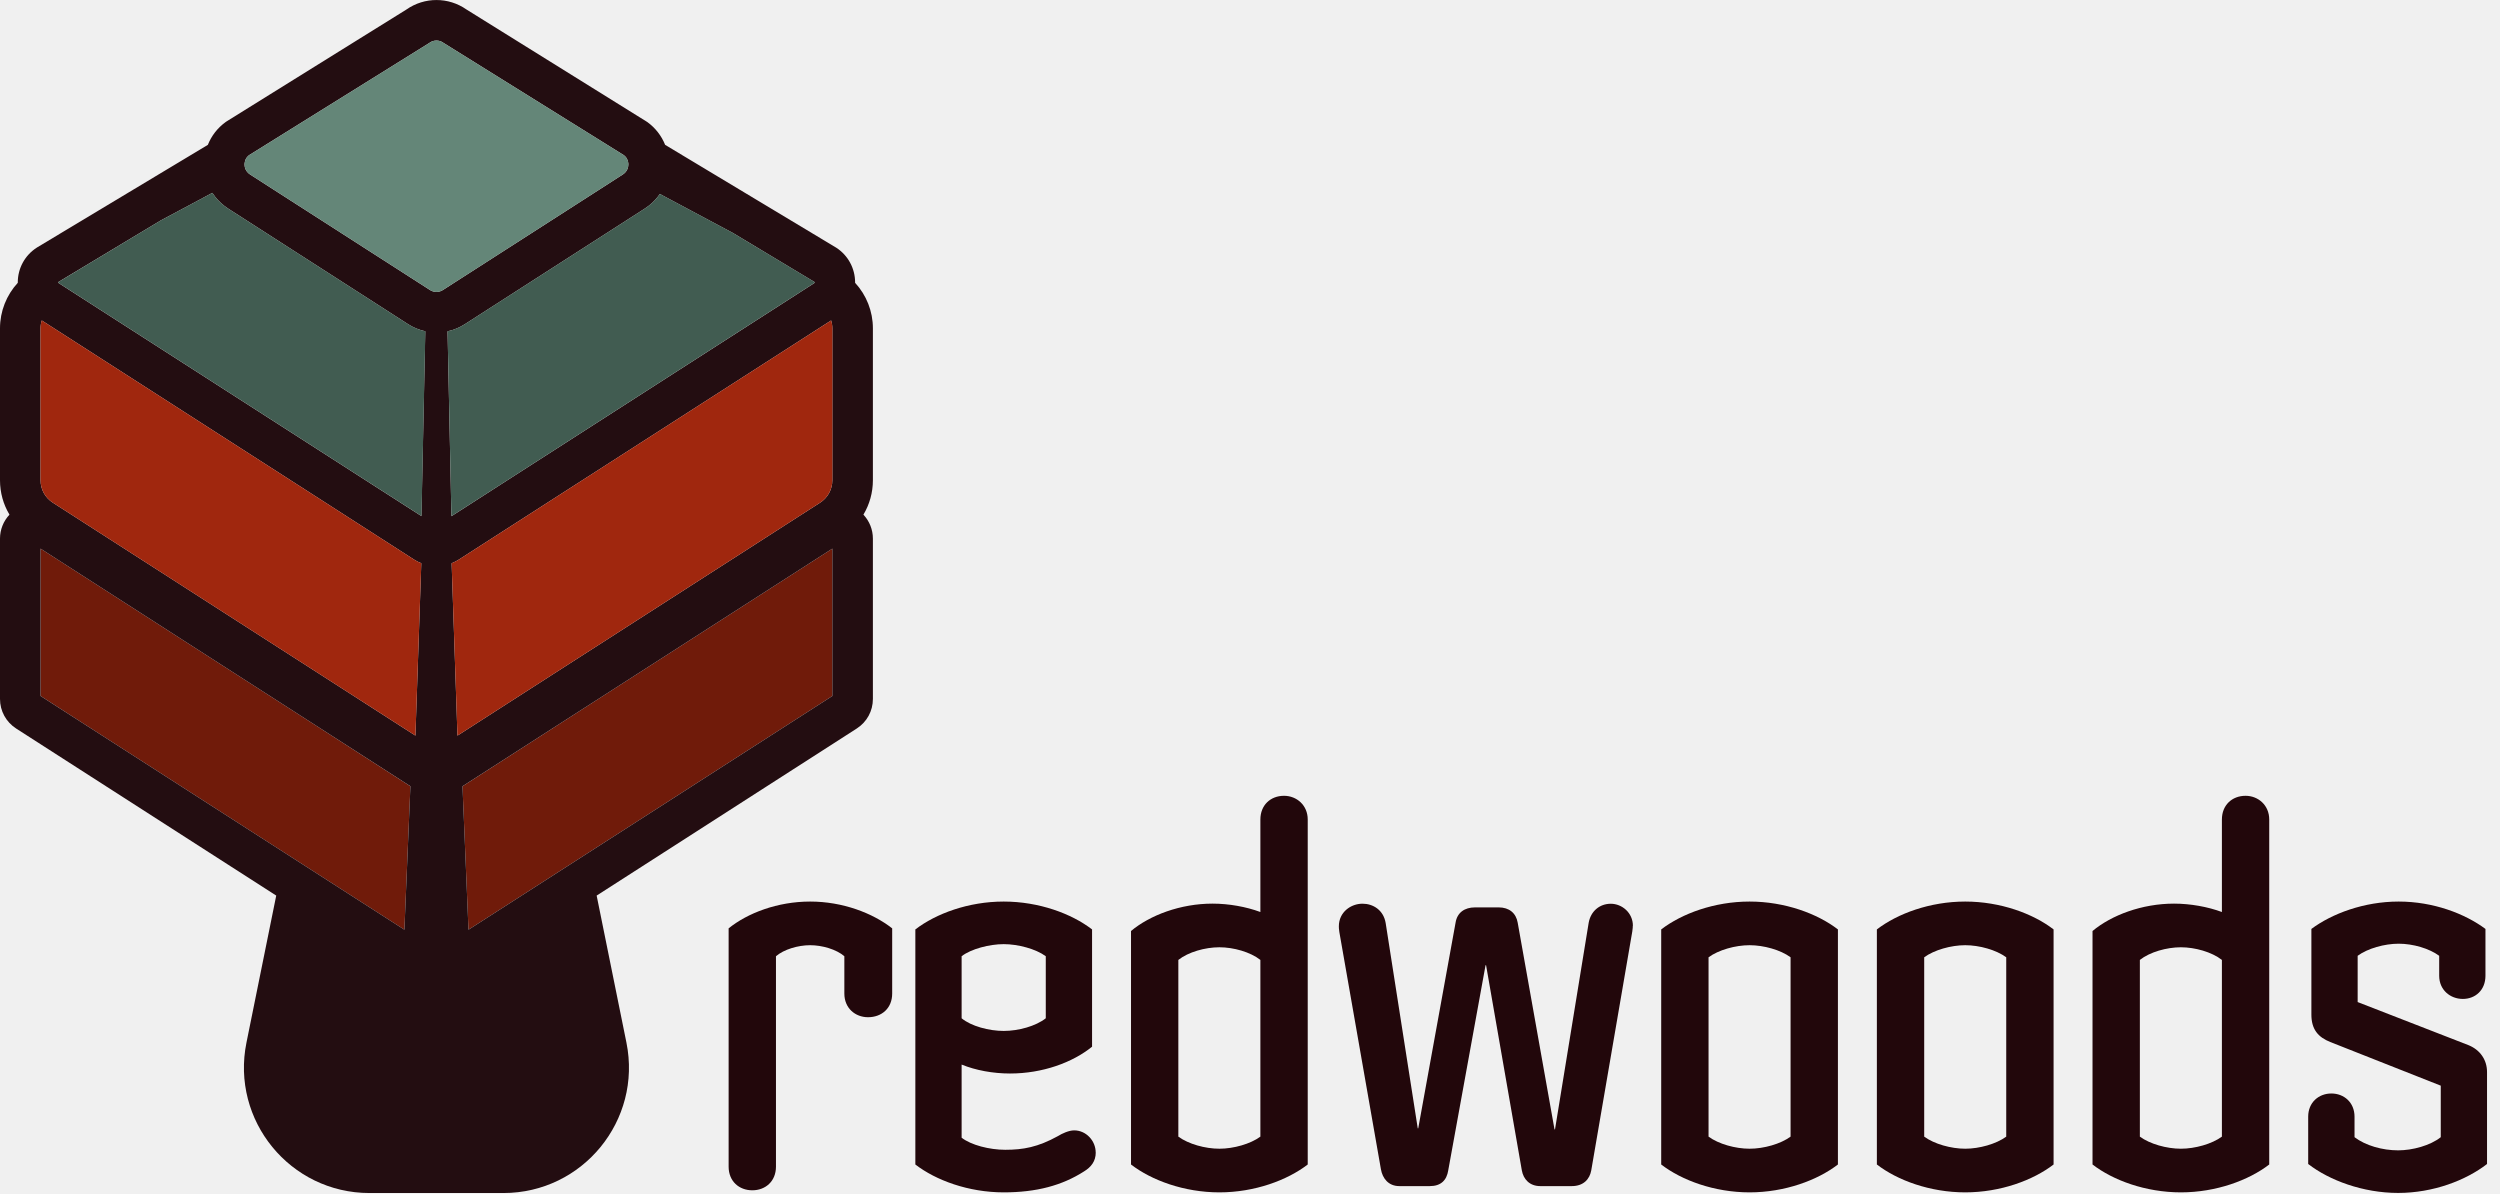
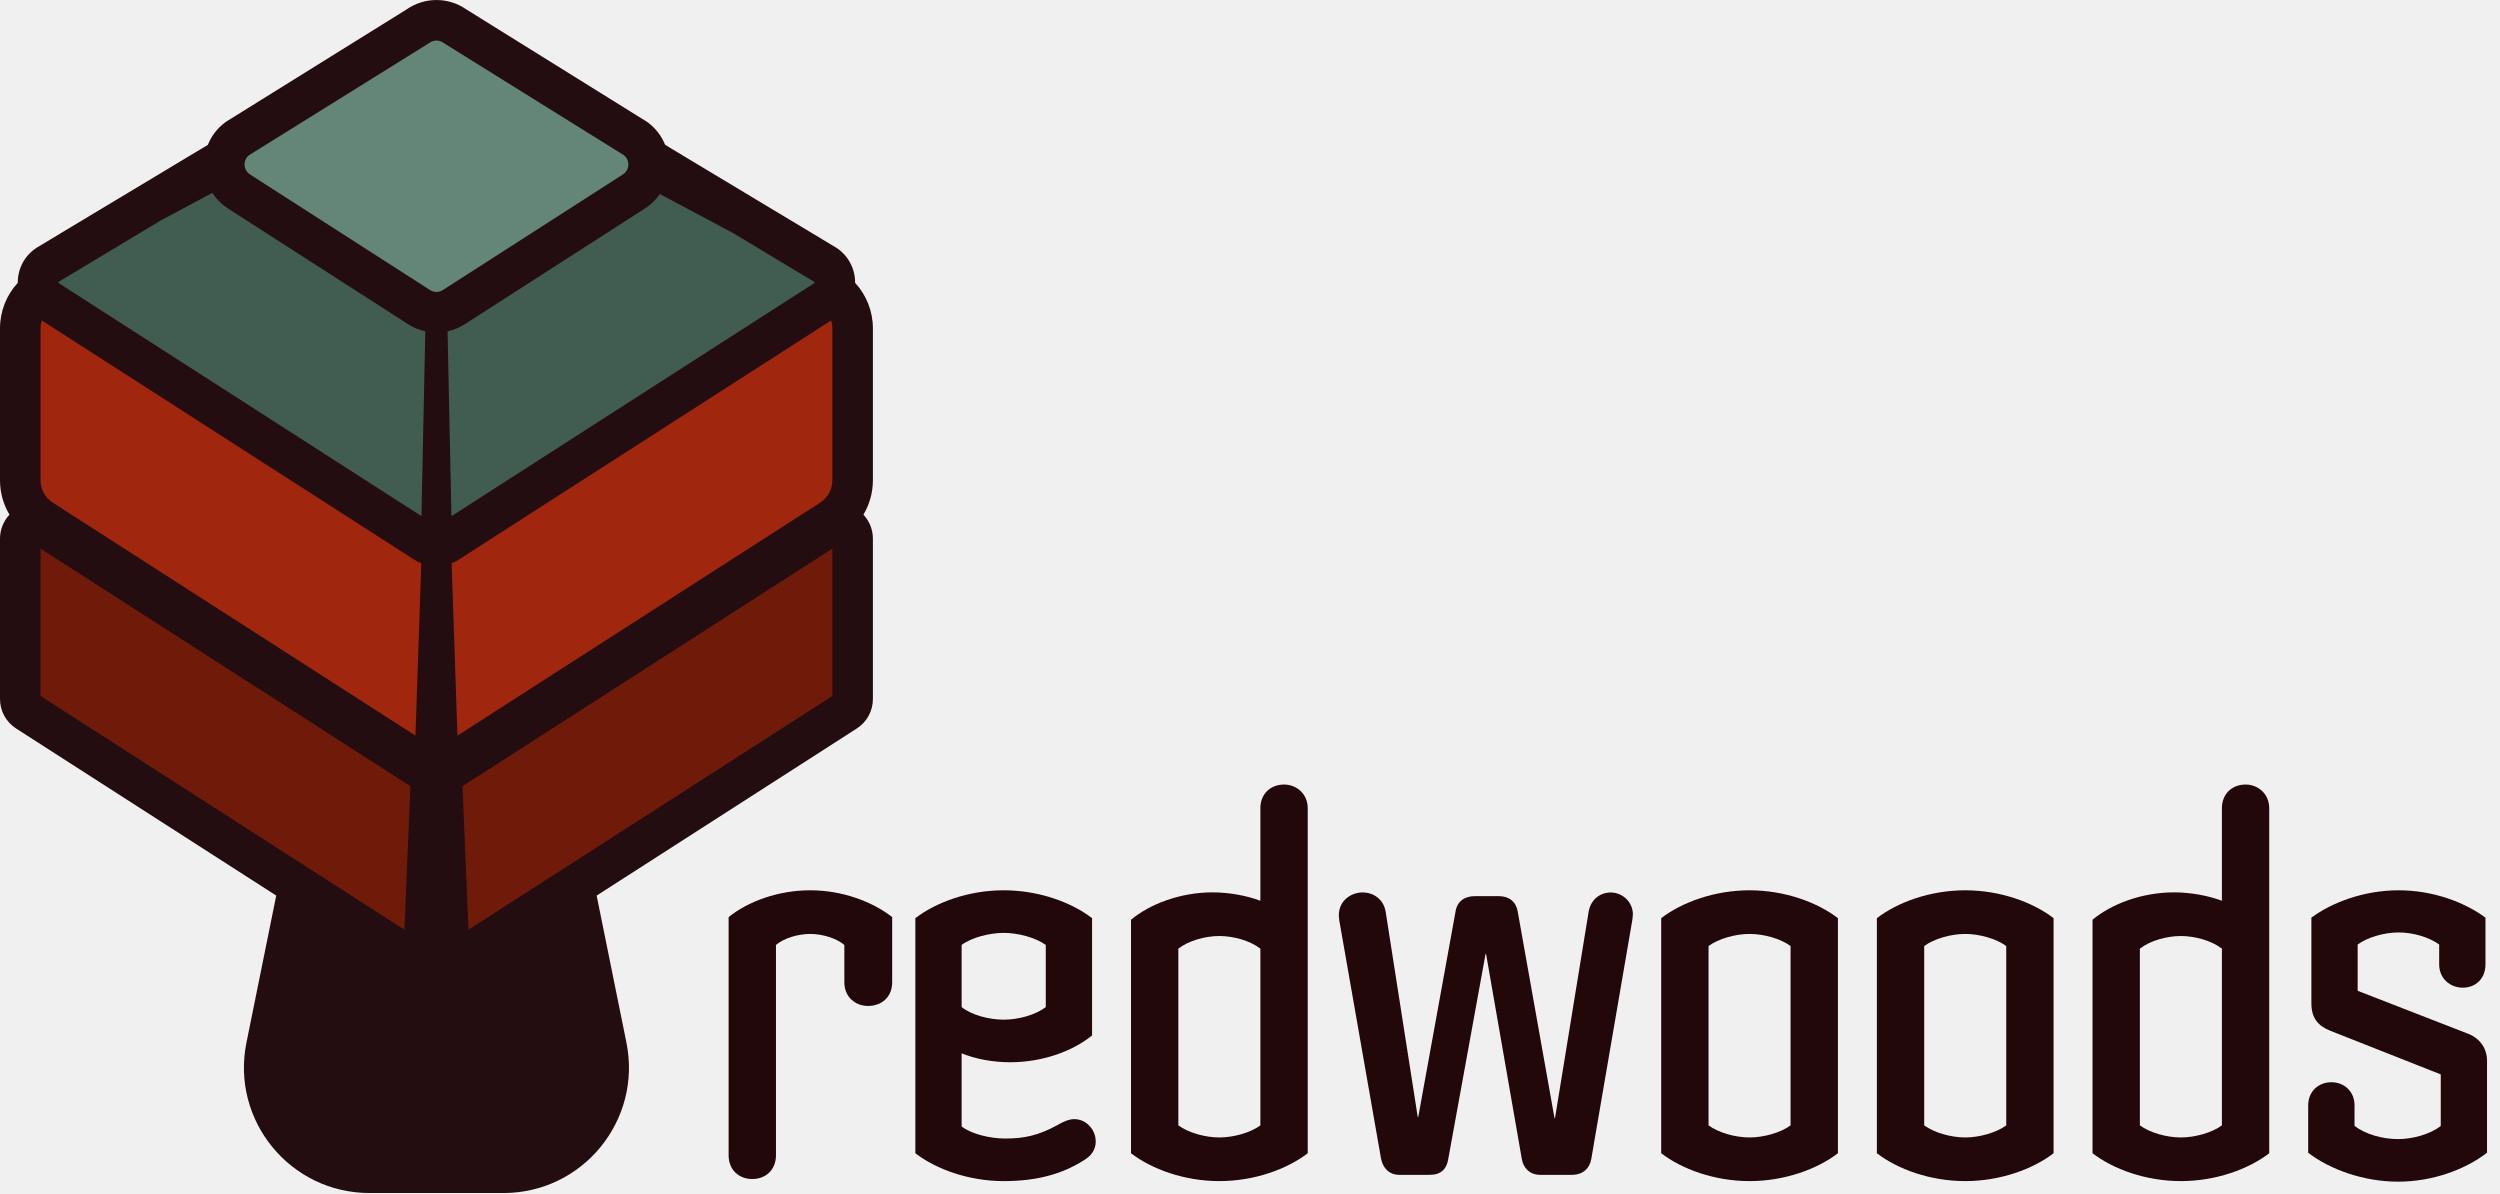
<svg xmlns="http://www.w3.org/2000/svg" width="222" height="106" viewBox="0 0 222 106" fill="none">
  <g clip-path="url(#clip0_618_428)">
-     <path d="M36.444 69.821L35.911 82.558L25.296 75.741L3.6 61.804V48.717L27.642 64.161L36.444 69.821Z" fill="#701B0A" />
-     <path d="M73.913 48.717V61.804L52.217 75.741L41.601 82.558L41.069 69.821L49.871 64.161L73.913 48.717Z" fill="#701B0A" />
+     <path d="M36.944 69.841L36.956 69.555L36.714 69.4L27.912 63.74L27.912 63.74L3.87 48.296L3.1 47.801V48.717V61.804V62.077L3.33 62.225L25.026 76.161L25.026 76.162L35.641 82.979L36.375 83.45L36.411 82.579L36.944 69.841Z" fill="#701B0A" stroke="#701B0A" />
+     <path d="M74.413 48.717V47.801L73.642 48.296L49.601 63.74L49.6 63.74L40.798 69.4L40.557 69.555L40.569 69.841L41.102 82.579L41.138 83.45L41.871 82.979L52.487 76.162L52.487 76.161L74.183 62.225L74.413 62.077V61.804V48.717Z" fill="#701B0A" stroke="#701B0A" />
+     <path d="M31.554 45.745L31.554 45.745L3.978 28.033L3.429 27.68L3.231 28.303C3.145 28.575 3.1 28.864 3.1 29.154V42.648C3.1 43.627 3.593 44.525 4.416 45.056L4.417 45.056L28.228 60.352L36.62 65.743L37.361 66.219L37.39 65.34L37.912 50.033L37.924 49.671L37.584 49.547C37.403 49.48 37.223 49.387 37.041 49.271C37.041 49.271 37.04 49.27 37.04 49.27L31.554 45.745Z" fill="#A0270E" stroke="#A0270E" />
+     <path d="M74.281 28.303L74.084 27.68L73.534 28.033L45.959 45.745L45.959 45.745L40.473 49.27C40.472 49.27 40.472 49.271 40.472 49.271C40.294 49.384 40.111 49.477 39.923 49.55L39.593 49.679L39.605 50.033L40.122 65.34L40.152 66.219L40.892 65.743L49.285 60.352L49.285 60.352L73.099 45.056L73.101 45.055C73.92 44.525 74.413 43.626 74.413 42.648V29.154C74.413 28.864 74.368 28.575 74.281 28.303Z" fill="#A0270E" stroke="#A0270E" />
+     <path d="M4.851 24.675L5.205 25.028C4.851 24.675 4.851 24.675 4.851 24.675L4.851 24.675L4.85 24.676L4.85 24.677L4.848 24.679L4.844 24.683L4.835 24.692C4.829 24.699 4.822 24.707 4.814 24.716C4.8 24.733 4.783 24.757 4.765 24.786C4.733 24.84 4.683 24.943 4.683 25.081C4.683 25.164 4.699 25.28 4.773 25.394C4.83 25.481 4.901 25.538 4.966 25.573L6.457 26.532L6.458 26.533L31.784 42.8L31.784 42.8L37.161 46.252L37.912 46.734L37.931 45.841L38.273 29.429L38.282 29.017L37.879 28.93C37.403 28.826 36.941 28.64 36.516 28.368L36.393 28.289H36.39L35.24 27.549L35.24 27.549L20.853 18.308L20.853 18.308L20.521 18.094C20.52 18.094 20.52 18.093 20.52 18.093C20.125 17.836 19.783 17.523 19.501 17.165L19.501 17.165L19.498 17.161C19.421 17.064 19.348 16.962 19.277 16.853L19.026 16.471L18.623 16.686L14.051 19.125L14.04 19.131L14.028 19.138L7.085 23.315L7.084 23.315L4.947 24.6L4.895 24.631L4.851 24.675Z" fill="#415C51" stroke="#415C51" />
+     <path d="M72.589 24.613L72.579 24.606L72.569 24.6L70.436 23.319L70.436 23.319L65.405 20.294L65.392 20.286L65.372 20.273L65.35 20.261L58.827 16.78L58.423 16.564L58.172 16.948C58.122 17.025 58.073 17.095 58.022 17.157L58.022 17.157L58.016 17.165C57.734 17.523 57.392 17.835 56.995 18.093C56.995 18.093 56.994 18.093 56.994 18.093L56.66 18.308L56.66 18.308L42.273 27.549L42.273 27.55L41.001 28.368C41 28.368 41 28.368 41 28.369C40.575 28.641 40.114 28.827 39.638 28.93L39.235 29.017L39.244 29.429L39.586 45.845L39.605 46.738L40.356 46.255L45.733 42.8L45.733 42.8L71.059 26.533L71.059 26.533L72.567 25.564C72.569 25.562 72.571 25.561 72.573 25.56C72.583 25.553 72.595 25.545 72.608 25.535C72.634 25.516 72.665 25.488 72.697 25.451C72.763 25.375 72.834 25.249 72.834 25.081C72.834 24.905 72.757 24.724 72.589 24.613Z" fill="#415C51" stroke="#415C51" />
+     <path d="M55.588 15.906L55.588 15.906L55.594 15.903C55.876 15.716 56.054 15.476 56.156 15.251C56.272 15.002 56.293 14.774 56.298 14.656C56.309 14.434 56.271 13.96 55.893 13.555L55.887 13.548L55.88 13.542C55.831 13.493 55.779 13.446 55.724 13.4L55.697 13.377L55.668 13.359L39.65 3.386C39.114 3.003 38.397 3.006 37.861 3.388L37.771 3.446L21.845 13.359L21.824 13.372L21.805 13.387C21.741 13.436 21.673 13.495 21.611 13.569C21.236 13.979 21.215 14.452 21.215 14.633V14.643L21.215 14.654C21.221 14.773 21.241 15.001 21.357 15.254L21.357 15.254L21.36 15.261C21.463 15.478 21.634 15.714 21.92 15.903L21.92 15.903L21.925 15.906L22.215 16.092L22.216 16.092L23.95 17.209L23.951 17.209L37.872 26.147L37.913 26.174L37.913 26.174L37.921 26.179C38.428 26.504 39.086 26.504 39.593 26.179L39.593 26.179L39.6 26.174L39.641 26.147L53.563 17.209L53.563 17.209L55.298 16.092L55.298 16.092L55.588 15.906Z" fill="#648678" stroke="#648678" />
    <path d="M77.513 29.154C77.513 27.646 76.94 26.205 75.934 25.114V25.088C75.934 23.837 75.313 22.683 74.263 21.998L59.064 12.864C58.744 12.064 58.2 11.356 57.478 10.835L41.426 0.845C39.821 -0.279 37.695 -0.279 36.091 0.845L20.14 10.768L20.035 10.839C19.317 11.36 18.773 12.064 18.457 12.864L3.306 21.964L3.254 21.998C2.201 22.679 1.575 23.837 1.579 25.088V25.114C0.573 26.205 0 27.646 0 29.154V42.648C0 43.746 0.298 44.796 0.841 45.701C0.309 46.27 0 47.026 0 47.827V62.069C0 63.133 0.536 64.113 1.43 64.69L24.529 79.528L21.886 92.582C20.486 99.489 25.766 105.941 32.81 105.941H44.703C51.747 105.941 57.027 99.489 55.627 92.582L52.983 79.528L76.083 64.69C76.981 64.113 77.513 63.133 77.513 62.069V47.827C77.513 47.026 77.204 46.27 76.672 45.701C77.215 44.792 77.513 43.742 77.513 42.648V29.154ZM35.912 82.558L25.297 75.741L3.6 61.804V48.717L27.642 64.161L36.444 69.817L35.912 82.558ZM36.891 65.323L28.499 59.931L4.688 44.636C4.006 44.197 3.6 43.456 3.6 42.648V29.154C3.6 28.916 3.638 28.677 3.708 28.454L31.284 46.166L36.772 49.692C36.977 49.822 37.189 49.934 37.412 50.016L36.891 65.323ZM37.427 45.831L32.051 42.38L6.724 26.112L5.213 25.14C5.213 25.14 5.179 25.118 5.179 25.081C5.179 25.051 5.19 25.036 5.202 25.029L7.339 23.744L14.283 19.57L18.855 17.128C18.933 17.247 19.015 17.362 19.105 17.474C19.421 17.876 19.805 18.226 20.244 18.513L20.579 18.729L34.966 27.97L36.239 28.789C36.716 29.095 37.234 29.303 37.766 29.418L37.424 45.831H37.427ZM39.322 25.758C38.98 25.978 38.533 25.978 38.191 25.758L38.146 25.729L24.221 16.789L22.485 15.672L22.195 15.486C21.998 15.355 21.882 15.195 21.811 15.046C21.733 14.875 21.718 14.719 21.715 14.633C21.715 14.491 21.733 14.171 21.986 13.899C22.02 13.858 22.061 13.821 22.109 13.784L38.038 3.869L38.142 3.802C38.511 3.534 39.006 3.534 39.371 3.802L55.404 13.784C55.448 13.821 55.489 13.858 55.527 13.896C55.78 14.168 55.806 14.488 55.798 14.633C55.795 14.719 55.78 14.875 55.702 15.043C55.635 15.191 55.515 15.355 55.318 15.486L55.028 15.672L53.293 16.789L39.367 25.729L39.322 25.758ZM39.743 29.422C40.276 29.307 40.793 29.098 41.27 28.793L42.543 27.974L56.93 18.732L57.265 18.516C57.709 18.23 58.092 17.88 58.408 17.478C58.475 17.396 58.535 17.31 58.591 17.224L65.114 20.706L65.137 20.721L70.178 23.752L72.311 25.032C72.311 25.032 72.334 25.055 72.334 25.084C72.334 25.125 72.315 25.133 72.3 25.144L70.789 26.116L45.462 42.383L40.086 45.839L39.743 29.422ZM73.913 61.804L52.217 75.741L41.601 82.558L41.069 69.817L49.871 64.161L73.913 48.717V61.804ZM73.913 42.648C73.913 43.456 73.507 44.197 72.829 44.636L49.014 59.931L40.622 65.323L40.104 50.016C40.324 49.931 40.536 49.822 40.741 49.692L46.229 46.166L73.805 28.454C73.875 28.677 73.913 28.916 73.913 29.154V42.648Z" fill="#230D11" />
-     <path d="M36.772 49.692L31.283 46.166L3.708 28.454C3.637 28.677 3.6 28.916 3.6 29.154V42.648C3.6 43.455 4.006 44.196 4.687 44.636L28.498 59.931L36.891 65.323L37.412 50.016C37.189 49.934 36.976 49.822 36.772 49.692Z" fill="#A0270E" />
-     <path d="M73.805 28.454L46.229 46.166L40.741 49.692C40.536 49.822 40.324 49.93 40.105 50.016L40.622 65.323L49.014 59.931L72.829 44.636C73.507 44.196 73.913 43.455 73.913 42.648V29.154C73.913 28.916 73.875 28.677 73.805 28.454Z" fill="#A0270E" />
-     <path d="M36.243 28.789L34.97 27.97L20.582 18.729L20.247 18.512C19.808 18.226 19.424 17.876 19.108 17.474C19.019 17.362 18.937 17.247 18.858 17.127L14.286 19.566L7.342 23.744L5.205 25.028C5.205 25.028 5.183 25.051 5.183 25.081C5.183 25.118 5.198 25.133 5.216 25.14L6.728 26.112L32.054 42.379L37.431 45.831L37.773 29.418C37.241 29.303 36.723 29.094 36.247 28.789H36.243Z" fill="#415C51" />
-     <path d="M72.312 25.029L70.178 23.748L65.137 20.717L65.115 20.702L58.591 17.221C58.535 17.306 58.476 17.392 58.409 17.474C58.092 17.876 57.709 18.226 57.266 18.513L56.931 18.729L42.544 27.97L41.27 28.789C40.794 29.095 40.276 29.303 39.744 29.419L40.086 45.835L45.463 42.38L70.789 26.112L72.301 25.14C72.301 25.14 72.334 25.122 72.334 25.081C72.334 25.051 72.323 25.036 72.312 25.029Z" fill="#415C51" />
-     <path d="M55.799 14.633C55.795 14.718 55.78 14.875 55.702 15.042C55.635 15.191 55.516 15.355 55.318 15.485L55.028 15.671L53.293 16.788L39.367 25.728L39.323 25.758C38.98 25.978 38.533 25.978 38.191 25.758L38.146 25.728L24.221 16.788L22.486 15.671L22.195 15.485C21.998 15.355 21.882 15.195 21.812 15.046C21.733 14.875 21.719 14.718 21.715 14.633C21.715 14.491 21.733 14.171 21.987 13.899C22.02 13.858 22.061 13.821 22.11 13.784L38.038 3.868L38.142 3.801C38.511 3.533 39.006 3.533 39.371 3.801L55.404 13.784C55.449 13.821 55.489 13.858 55.527 13.896C55.78 14.167 55.806 14.488 55.799 14.633Z" fill="#648678" />
  </g>
  <g clip-path="url(#clip1_618_428)">
-     <path d="M79.226 88.227C79.226 89.534 78.292 90.329 77.08 90.329C75.956 90.329 74.978 89.534 74.978 88.227V84.913C74.277 84.307 73.015 83.934 71.942 83.934C70.868 83.934 69.606 84.307 68.906 84.913V103.597C68.906 104.903 67.971 105.698 66.804 105.698C65.636 105.698 64.702 104.903 64.702 103.597V82.438C66.381 81.082 69.044 80.058 71.942 80.058C74.839 80.058 77.502 81.087 79.226 82.438V88.233V88.227Z" fill="#22070B" />
-     <path d="M97.303 102.334C97.303 103.129 96.88 103.641 96.274 104.014C94.311 105.276 92.026 105.882 89.129 105.882C85.998 105.882 83.101 104.809 81.283 103.407V82.533C83.107 81.132 85.998 80.058 89.129 80.058C92.259 80.058 95.156 81.132 96.975 82.533V92.948C95.245 94.349 92.587 95.328 89.69 95.328C88.195 95.328 86.654 95.05 85.392 94.533V101.028C86.232 101.684 87.867 102.101 89.268 102.101C90.858 102.101 92.165 101.867 93.939 100.888C94.311 100.655 94.917 100.377 95.384 100.377C96.458 100.377 97.297 101.311 97.297 102.34L97.303 102.334ZM92.865 90.423V84.913C91.976 84.257 90.391 83.84 89.129 83.84C87.867 83.84 86.232 84.262 85.392 84.913V90.423C86.232 91.124 87.822 91.547 89.129 91.547C90.436 91.547 91.976 91.124 92.865 90.423Z" fill="#22070B" />
-     <path d="M116.126 103.407C114.302 104.809 111.41 105.882 108.28 105.882C105.149 105.882 102.252 104.809 100.434 103.407V82.672C102.113 81.271 104.826 80.242 107.674 80.242C109.125 80.242 110.665 80.52 111.922 80.987V72.769C111.922 71.506 112.811 70.667 114.024 70.667C115.147 70.667 116.126 71.506 116.126 72.769V103.407ZM111.922 100.933V85.241C111.032 84.54 109.542 84.118 108.28 84.118C107.017 84.118 105.522 84.54 104.637 85.241V100.933C105.527 101.589 107.017 102.006 108.28 102.006C109.542 102.006 111.038 101.584 111.922 100.933Z" fill="#22070B" />
-     <path d="M144.991 82.205C144.991 82.299 144.991 82.438 144.947 82.716L141.304 103.925C141.165 104.72 140.604 105.326 139.575 105.326H136.773C135.838 105.326 135.277 104.72 135.138 103.925L131.963 85.708H131.918L128.604 103.925C128.465 104.814 127.948 105.326 126.969 105.326H124.261C123.283 105.326 122.765 104.625 122.626 103.83L118.934 82.766C118.89 82.489 118.89 82.344 118.89 82.255C118.89 80.993 119.963 80.248 120.992 80.248C121.926 80.248 122.86 80.809 123.049 81.977L125.896 100.193H125.94L129.255 81.932C129.394 81.043 130.05 80.576 130.984 80.576H133.086C134.02 80.576 134.626 81.087 134.771 81.932L138.04 100.288H138.085L141.076 81.932C141.266 80.904 142.055 80.253 143.039 80.253C144.024 80.253 145.002 81.048 145.002 82.216L144.991 82.205Z" fill="#22070B" />
-     <path d="M163.207 103.407C161.383 104.809 158.492 105.882 155.361 105.882C152.231 105.882 149.333 104.809 147.515 103.407V82.533C149.339 81.132 152.231 80.058 155.361 80.058C158.492 80.058 161.389 81.132 163.207 82.533V103.413V103.407ZM159.003 100.933V85.007C158.114 84.351 156.623 83.934 155.361 83.934C154.099 83.934 152.603 84.357 151.719 85.007V100.933C152.609 101.589 154.099 102.006 155.361 102.006C156.623 102.006 158.119 101.584 159.003 100.933Z" fill="#22070B" />
-     <path d="M182.358 103.407C180.534 104.809 177.642 105.882 174.512 105.882C171.381 105.882 168.484 104.809 166.666 103.407V82.533C168.489 81.132 171.381 80.058 174.512 80.058C177.642 80.058 180.539 81.132 182.358 82.533V103.413V103.407ZM178.154 100.933V85.007C177.264 84.351 175.768 83.934 174.512 83.934C173.255 83.934 171.753 84.357 170.869 85.007V100.933C171.759 101.589 173.255 102.006 174.512 102.006C175.768 102.006 177.27 101.584 178.154 100.933Z" fill="#22070B" />
-     <path d="M201.508 103.407C199.685 104.809 196.793 105.882 193.662 105.882C190.532 105.882 187.635 104.809 185.816 103.407V82.672C187.496 81.271 190.204 80.242 193.056 80.242C194.502 80.242 196.048 80.52 197.305 80.987V72.769C197.305 71.506 198.194 70.667 199.407 70.667C200.53 70.667 201.508 71.506 201.508 72.769V103.407ZM197.305 100.933V85.241C196.415 84.54 194.919 84.118 193.662 84.118C192.406 84.118 190.904 84.54 190.02 85.241V100.933C190.91 101.589 192.406 102.006 193.662 102.006C194.919 102.006 196.42 101.584 197.305 100.933Z" fill="#22070B" />
-     <path d="M220.848 103.363C218.98 104.809 216.083 105.932 212.952 105.932C209.822 105.932 206.836 104.809 204.967 103.363V99.159C204.967 97.897 205.901 97.102 207.025 97.102C208.148 97.102 209.082 97.897 209.082 99.159V100.983C210.061 101.728 211.557 102.151 212.958 102.151C214.22 102.151 215.805 101.728 216.739 100.983V96.407L206.93 92.531C205.857 92.108 205.251 91.408 205.251 90.101V82.489C207.075 81.132 209.922 80.058 213.002 80.058C216.083 80.058 218.885 81.132 220.709 82.489V86.648C220.709 87.91 219.82 88.705 218.702 88.705C217.584 88.705 216.6 87.91 216.6 86.648V84.874C215.71 84.218 214.265 83.801 213.002 83.801C211.74 83.801 210.244 84.223 209.36 84.874V88.983L219.214 92.814C220.242 93.237 220.848 94.121 220.848 95.194V103.369V103.363Z" fill="#22070B" />
+     <path d="M79.226 87.227C79.226 88.534 78.292 89.329 77.08 89.329C75.956 89.329 74.978 88.534 74.978 87.227V83.913C74.277 83.307 73.015 82.934 71.942 82.934C70.868 82.934 69.606 83.307 68.906 83.913V102.597C68.906 103.903 67.971 104.698 66.804 104.698C65.636 104.698 64.702 103.903 64.702 102.597V81.438C66.381 80.082 69.044 79.058 71.942 79.058C74.839 79.058 77.502 80.087 79.226 81.438V87.233V87.227Z" fill="#22070B" />
+     <path d="M97.303 101.334C97.303 102.129 96.88 102.641 96.274 103.014C94.311 104.276 92.026 104.882 89.129 104.882C85.998 104.882 83.101 103.809 81.283 102.407V81.533C83.107 80.132 85.998 79.058 89.129 79.058C92.259 79.058 95.156 80.132 96.975 81.533V91.948C95.245 93.349 92.587 94.328 89.69 94.328C88.195 94.328 86.654 94.05 85.392 93.533V100.028C86.232 100.684 87.867 101.101 89.268 101.101C90.858 101.101 92.165 100.867 93.939 99.888C94.311 99.655 94.917 99.377 95.384 99.377C96.458 99.377 97.297 100.311 97.297 101.34L97.303 101.334ZM92.865 89.423V83.913C91.976 83.257 90.391 82.84 89.129 82.84C87.867 82.84 86.232 83.262 85.392 83.913V89.423C86.232 90.124 87.822 90.547 89.129 90.547C90.436 90.547 91.976 90.124 92.865 89.423Z" fill="#22070B" />
+     <path d="M116.126 102.407C114.302 103.809 111.41 104.882 108.28 104.882C105.149 104.882 102.252 103.809 100.434 102.407V81.672C102.113 80.271 104.826 79.242 107.674 79.242C109.125 79.242 110.665 79.52 111.922 79.987V71.769C111.922 70.506 112.811 69.667 114.024 69.667C115.147 69.667 116.126 70.506 116.126 71.769V102.407ZM111.922 99.933V84.241C111.032 83.54 109.542 83.118 108.28 83.118C107.017 83.118 105.522 83.54 104.637 84.241V99.933C105.527 100.589 107.017 101.006 108.28 101.006C109.542 101.006 111.038 100.584 111.922 99.933Z" fill="#22070B" />
+     <path d="M144.991 81.205C144.991 81.299 144.991 81.438 144.947 81.716L141.304 102.925C141.165 103.72 140.604 104.326 139.575 104.326H136.773C135.838 104.326 135.277 103.72 135.138 102.925L131.963 84.708H131.918L128.604 102.925C128.465 103.814 127.948 104.326 126.969 104.326H124.261C123.283 104.326 122.765 103.625 122.626 102.83L118.934 81.766C118.89 81.489 118.89 81.344 118.89 81.255C118.89 79.993 119.963 79.248 120.992 79.248C121.926 79.248 122.86 79.809 123.049 80.977L125.896 99.193H125.94L129.255 80.932C129.394 80.043 130.05 79.576 130.984 79.576H133.086C134.02 79.576 134.626 80.087 134.771 80.932L138.04 99.288H138.085L141.076 80.932C141.266 79.904 142.055 79.253 143.039 79.253C144.024 79.253 145.002 80.048 145.002 81.216L144.991 81.205Z" fill="#22070B" />
+     <path d="M163.207 102.407C161.383 103.809 158.492 104.882 155.361 104.882C152.231 104.882 149.333 103.809 147.515 102.407V81.533C149.339 80.132 152.231 79.058 155.361 79.058C158.492 79.058 161.389 80.132 163.207 81.533V102.413V102.407ZM159.003 99.933V84.007C158.114 83.351 156.623 82.934 155.361 82.934C154.099 82.934 152.603 83.357 151.719 84.007V99.933C152.609 100.589 154.099 101.006 155.361 101.006C156.623 101.006 158.119 100.584 159.003 99.933Z" fill="#22070B" />
+     <path d="M182.358 102.407C180.534 103.809 177.642 104.882 174.512 104.882C171.381 104.882 168.484 103.809 166.666 102.407V81.533C168.489 80.132 171.381 79.058 174.512 79.058C177.642 79.058 180.539 80.132 182.358 81.533V102.413V102.407ZM178.154 99.933V84.007C177.264 83.351 175.768 82.934 174.512 82.934C173.255 82.934 171.753 83.357 170.869 84.007V99.933C171.759 100.589 173.255 101.006 174.512 101.006C175.768 101.006 177.27 100.584 178.154 99.933Z" fill="#22070B" />
+     <path d="M201.508 102.407C199.685 103.809 196.793 104.882 193.662 104.882C190.532 104.882 187.635 103.809 185.816 102.407V81.672C187.496 80.271 190.204 79.242 193.056 79.242C194.502 79.242 196.048 79.52 197.305 79.987V71.769C197.305 70.506 198.194 69.667 199.407 69.667C200.53 69.667 201.508 70.506 201.508 71.769V102.407ZM197.305 99.933V84.241C196.415 83.54 194.919 83.118 193.662 83.118C192.406 83.118 190.904 83.54 190.02 84.241V99.933C190.91 100.589 192.406 101.006 193.662 101.006C194.919 101.006 196.42 100.584 197.305 99.933Z" fill="#22070B" />
+     <path d="M220.848 102.363C218.98 103.809 216.083 104.932 212.952 104.932C209.822 104.932 206.836 103.809 204.967 102.363V98.159C204.967 96.897 205.901 96.102 207.025 96.102C208.148 96.102 209.082 96.897 209.082 98.159V99.983C210.061 100.728 211.557 101.151 212.958 101.151C214.22 101.151 215.805 100.728 216.739 99.983V95.407L206.93 91.531C205.857 91.108 205.251 90.408 205.251 89.101V81.489C207.075 80.132 209.922 79.058 213.002 79.058C216.083 79.058 218.885 80.132 220.709 81.489V85.648C220.709 86.91 219.82 87.705 218.702 87.705C217.584 87.705 216.6 86.91 216.6 85.648V83.874C215.71 83.218 214.265 82.801 213.002 82.801C211.74 82.801 210.244 83.223 209.36 83.874V87.983L219.214 91.814C220.242 92.237 220.848 93.121 220.848 94.194V102.369V102.363Z" fill="#22070B" />
  </g>
  <defs>
    <clipPath id="clip0_618_428">
      <rect width="77.513" height="105.941" fill="white" />
    </clipPath>
    <clipPath id="clip1_618_428">
-       <rect width="156.147" height="35.265" fill="white" transform="translate(64.7017 70.6666)" />
+       <rect width="156.147" height="35.265" fill="white" transform="translate(64.7017 69.6666)" />
    </clipPath>
  </defs>
</svg>
